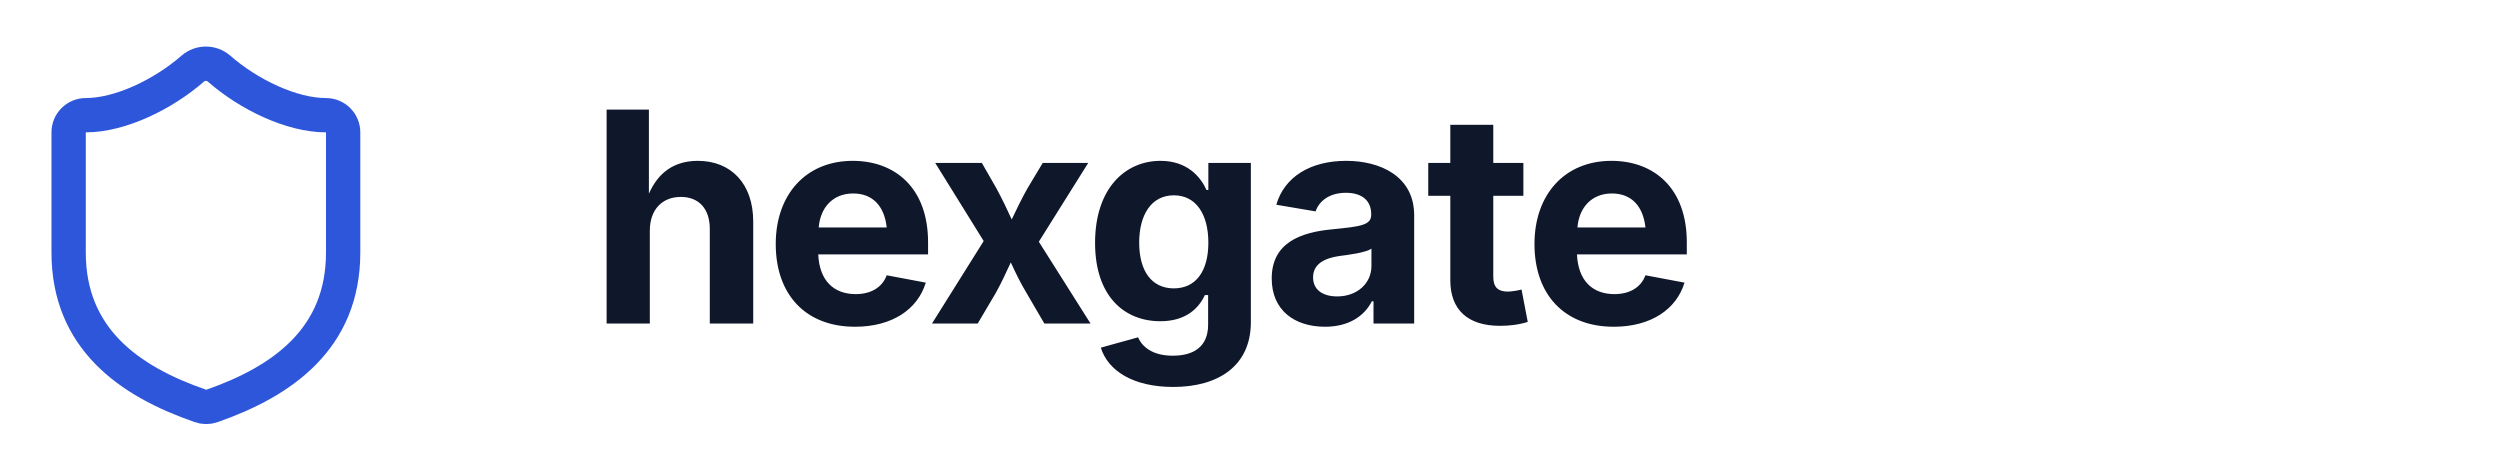
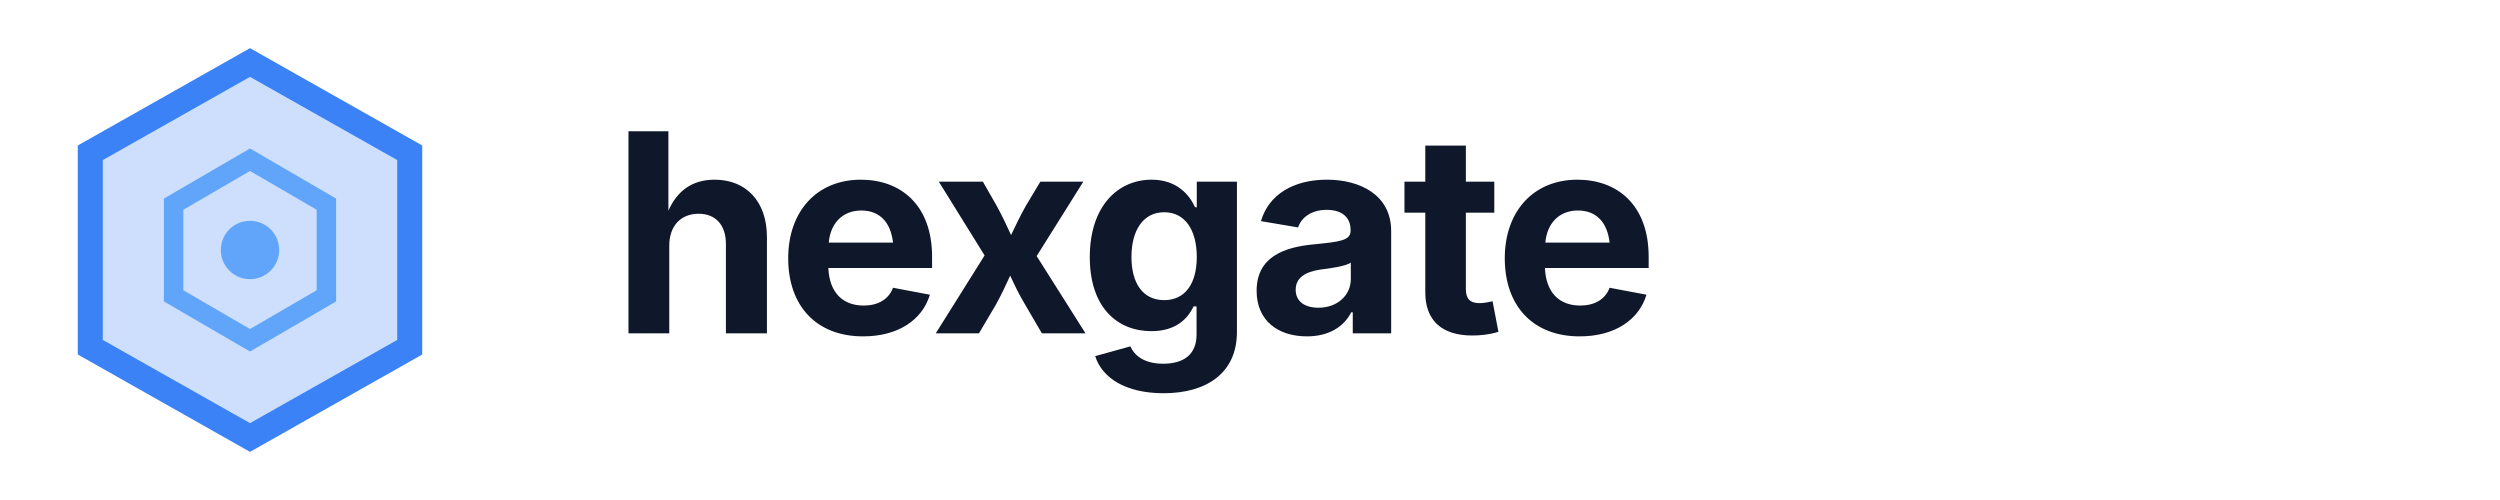
- <svg xmlns="http://www.w3.org/2000/svg" width="170" height="32" viewBox="0 0 170 32" fill="none">
-   <g transform="translate(0 2) scale(1.1667)">
-     <path d="M20 13c0 5-3.5 7.5-7.66 8.95a1 1 0 0 1-.67-.01C7.5 20.5 4 18 4 13V6a1 1 0 0 1 1-1c2 0 4.5-1.2 6.24-2.72a1.17 1.17 0 0 1 1.52 0C14.51 3.81 17 5 19 5a1 1 0 0 1 1 1z" stroke="#2E56DA" stroke-width="2" stroke-linecap="round" stroke-linejoin="round" fill="none" />
+ <svg xmlns="http://www.w3.org/2000/svg" width="180" height="36" viewBox="0 0 180 36" fill="none">
+   <g transform="translate(2 2)">
+     <path d="M16 2.5 27.5 9v14L16 29.5 4.5 23V9L16 2.5Z" stroke="#3b82f6" stroke-width="1.8" fill="rgba(59,130,246,0.25)" />
+     <path d="M16 9.5 21.5 12.7v6.6L16 22.5 10.5 19.3v-6.6L16 9.5Z" stroke="#60a5fa" stroke-width="1.4" fill="none" />
+     <circle cx="16" cy="16" r="2.1" fill="#60a5fa" />
  </g>
-   <text x="40" y="22" font-family="system-ui, -apple-system, 'Segoe UI', sans-serif" font-size="20" font-weight="700" fill="#0F172A" letter-spacing="-0.5">hexgate</text>
+   <text x="44" y="24" font-family="system-ui, -apple-system, 'Segoe UI', sans-serif" font-size="20" font-weight="700" fill="#0F172A" letter-spacing="-0.5">hexgate</text>
</svg>
